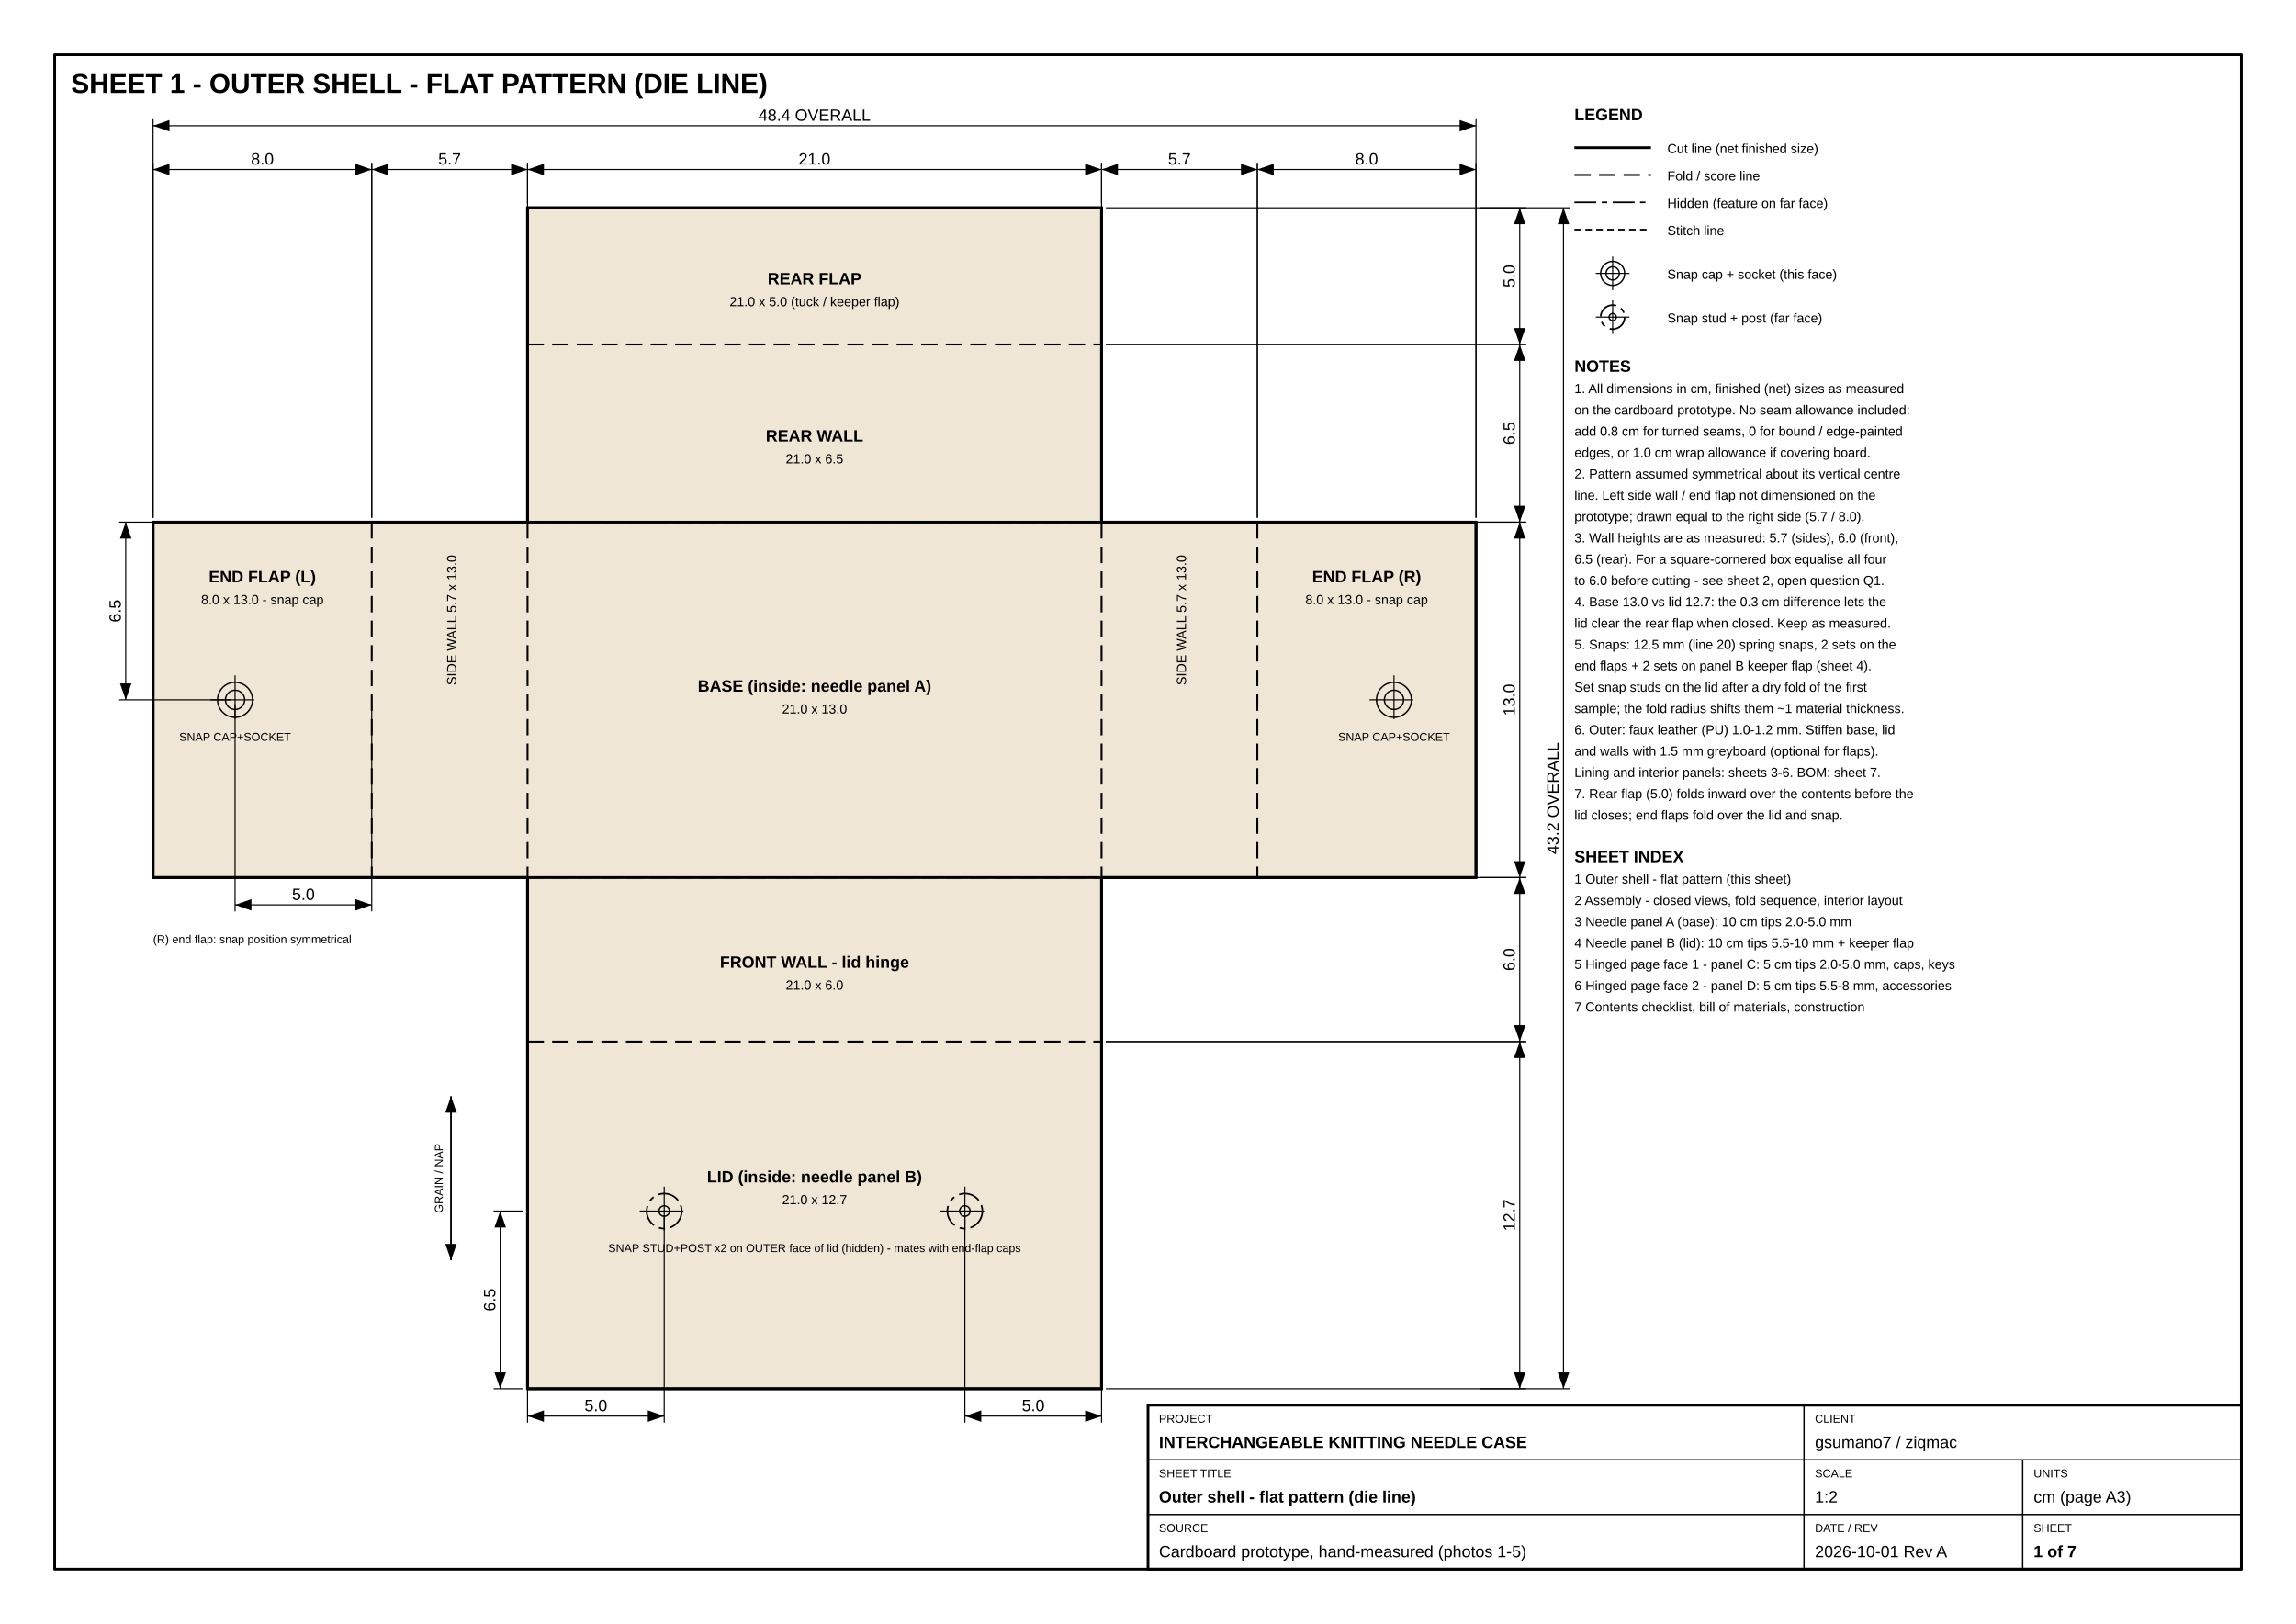
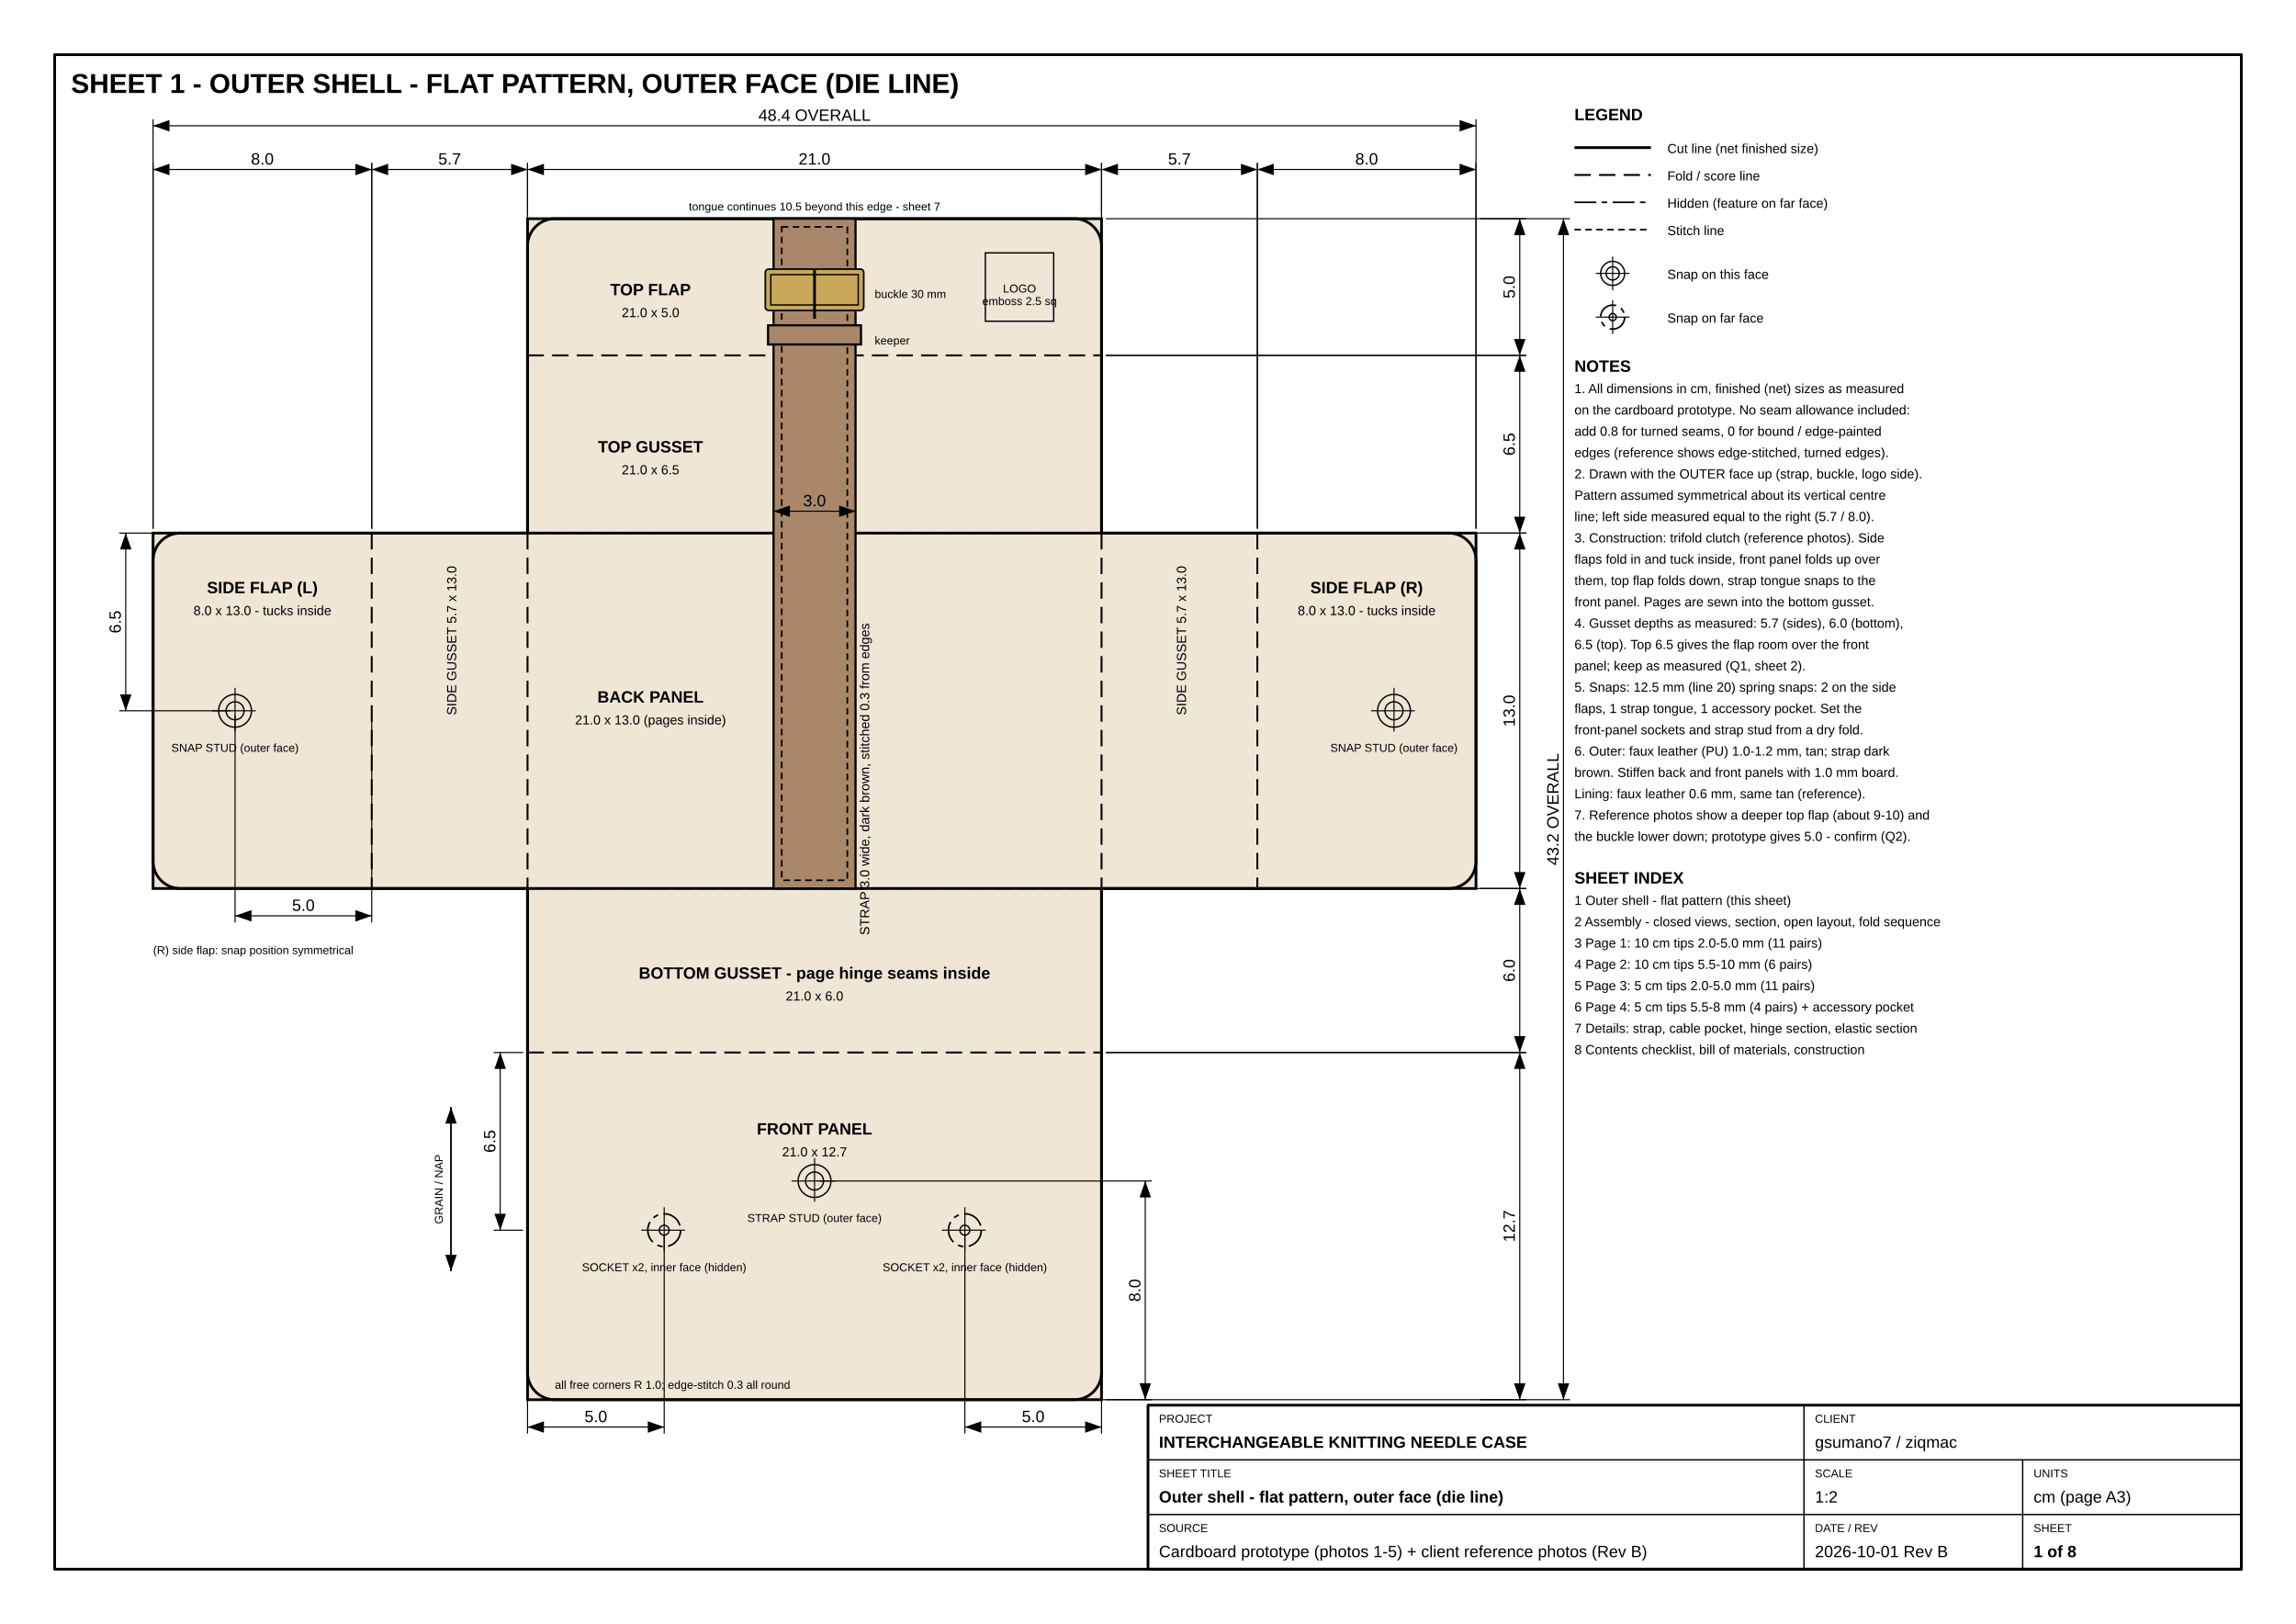
<svg xmlns="http://www.w3.org/2000/svg" width="420.0mm" height="297.0mm" viewBox="0 0 420.0 297.0" font-family="Liberation Sans, Arial, Helvetica, sans-serif">
  <style>
.cut{stroke:#000;stroke-width:0.5;fill:none;stroke-linejoin:round}
.fold{stroke:#000;stroke-width:0.35;stroke-dasharray:3,1.5;fill:none}
.stitch{stroke:#000;stroke-width:0.3;stroke-dasharray:1.2,0.8;fill:none}
.hid{stroke:#000;stroke-width:0.3;stroke-dasharray:4,1,1,1;fill:none}
.thin{stroke:#000;stroke-width:0.25;fill:none}
.dim{stroke:#000;stroke-width:0.2;fill:none}
.cl{stroke:#000;stroke-width:0.2;stroke-dasharray:8,1.5,1.5,1.5;fill:none}
.leather{fill:#efe6d6;stroke:#000;stroke-width:0.5}
.band{fill:#d9c9a8;stroke:#000;stroke-width:0.35}
- .elastic{fill:#cfd6dc;stroke:#000;stroke-width:0.35}
+ .strap{fill:#a9876a;stroke:#000;stroke-width:0.4}
+ .brass{fill:#c9a85c;stroke:#000;stroke-width:0.3}
+ .elastic{fill:#d8ccb4;stroke:#000;stroke-width:0.35}
.mesh{fill:#e4e9ee;stroke:#000;stroke-width:0.35}
.needle{fill:#9aa3ab;stroke:#000;stroke-width:0.15}
.hatch{fill:url(#h45)}
.t{font-family:Liberation Sans, Arial, Helvetica, sans-serif;font-size:3px;fill:#000}
.ts{font-family:Liberation Sans, Arial, Helvetica, sans-serif;font-size:2.4px;fill:#000}
.tb{font-family:Liberation Sans, Arial, Helvetica, sans-serif;font-size:3px;font-weight:bold;fill:#000}
.tt{font-family:Liberation Sans, Arial, Helvetica, sans-serif;font-size:5px;font-weight:bold;fill:#000}
.tx{font-family:Liberation Sans, Arial, Helvetica, sans-serif;font-size:2.1px;fill:#000}
.wh{fill:#fff;stroke:none}
</style>
  <defs>
    <marker id="ar" viewBox="0 0 10 10" refX="10" refY="5" markerUnits="userSpaceOnUse" markerWidth="3" markerHeight="3" orient="auto-start-reverse">
      <path d="M0,1.5 L10,5 L0,8.5 z" fill="#000" />
    </marker>
    <marker id="dot" viewBox="0 0 10 10" refX="5" refY="5" markerUnits="userSpaceOnUse" markerWidth="2" markerHeight="2">
      <circle cx="5" cy="5" r="4" fill="#000" />
    </marker>
    <pattern id="h45" patternUnits="userSpaceOnUse" width="2" height="2" patternTransform="rotate(45)">
      <line x1="0" y1="0" x2="0" y2="2" stroke="#000" stroke-width="0.15" />
    </pattern>
  </defs>
  <rect width="420.0" height="297.0" fill="#fff" />
  <rect x="10.000" y="10.000" width="400.000" height="277.000" rx="0" class="cut" />
  <rect x="210.000" y="257.000" width="200.000" height="30.000" rx="0" class="cut" />
  <line x1="210.000" y1="267.000" x2="410.000" y2="267.000" class="thin" />
  <line x1="210.000" y1="277.000" x2="410.000" y2="277.000" class="thin" />
  <line x1="330.000" y1="257.000" x2="330.000" y2="287.000" class="thin" />
  <line x1="370.000" y1="267.000" x2="370.000" y2="287.000" class="thin" />
  <text x="212.000" y="260.200" class="tx" text-anchor="start">PROJECT</text>
  <text x="212.000" y="264.800" class="tb" text-anchor="start">INTERCHANGEABLE KNITTING NEEDLE CASE</text>
  <text x="332.000" y="260.200" class="tx" text-anchor="start">CLIENT</text>
  <text x="332.000" y="264.800" class="t" text-anchor="start">gsumano7 / ziqmac</text>
  <text x="212.000" y="270.200" class="tx" text-anchor="start">SHEET TITLE</text>
-   <text x="212.000" y="274.800" class="tb" text-anchor="start">Outer shell - flat pattern (die line)</text>
+   <text x="212.000" y="274.800" class="tb" text-anchor="start">Outer shell - flat pattern, outer face (die line)</text>
  <text x="332.000" y="270.200" class="tx" text-anchor="start">SCALE</text>
  <text x="332.000" y="274.800" class="t" text-anchor="start">1:2</text>
  <text x="372.000" y="270.200" class="tx" text-anchor="start">UNITS</text>
  <text x="372.000" y="274.800" class="t" text-anchor="start">cm (page A3)</text>
  <text x="212.000" y="280.200" class="tx" text-anchor="start">SOURCE</text>
-   <text x="212.000" y="284.800" class="t" text-anchor="start">Cardboard prototype, hand-measured (photos 1-5)</text>
+   <text x="212.000" y="284.800" class="t" text-anchor="start">Cardboard prototype (photos 1-5) + client reference photos (Rev B)</text>
  <text x="332.000" y="280.200" class="tx" text-anchor="start">DATE / REV</text>
-   <text x="332.000" y="284.800" class="t" text-anchor="start">2026-10-01   Rev A</text>
+   <text x="332.000" y="284.800" class="t" text-anchor="start">2026-10-01   Rev B</text>
  <text x="372.000" y="280.200" class="tx" text-anchor="start">SHEET</text>
-   <text x="372.000" y="284.800" class="tb" text-anchor="start">1 of 7</text>
-   <text x="13.000" y="17.000" class="tt" text-anchor="start">SHEET 1  -  OUTER SHELL - FLAT PATTERN (DIE LINE)</text>
-   <rect x="96.500" y="38.000" width="105.000" height="216.000" rx="0" class="leather" />
-   <rect x="28.000" y="95.500" width="242.000" height="65.000" rx="0" class="leather" />
-   <path d="M96.500,38.000 L201.500,38.000 L201.500,95.500 L270.000,95.500 L270.000,160.500 L201.500,160.500 L201.500,254.000 L96.500,254.000 L96.500,160.500 L28.000,160.500 L28.000,95.500 L96.500,95.500 Z" class="cut" />
-   <line x1="96.500" y1="63.000" x2="201.500" y2="63.000" class="fold" />
-   <line x1="96.500" y1="95.500" x2="201.500" y2="95.500" class="fold" />
-   <line x1="96.500" y1="160.500" x2="201.500" y2="160.500" class="fold" />
-   <line x1="96.500" y1="190.500" x2="201.500" y2="190.500" class="fold" />
-   <line x1="68.000" y1="95.500" x2="68.000" y2="160.500" class="fold" />
-   <line x1="96.500" y1="95.500" x2="96.500" y2="160.500" class="fold" />
-   <line x1="201.500" y1="95.500" x2="201.500" y2="160.500" class="fold" />
-   <line x1="230.000" y1="95.500" x2="230.000" y2="160.500" class="fold" />
-   <text x="149.000" y="52.000" class="tb" text-anchor="middle">REAR FLAP</text>
-   <text x="149.000" y="56.000" class="ts" text-anchor="middle">21.0 x 5.0  (tuck / keeper flap)</text>
-   <text x="149.000" y="80.750" class="tb" text-anchor="middle">REAR WALL</text>
-   <text x="149.000" y="84.750" class="ts" text-anchor="middle">21.0 x 6.5</text>
-   <text x="149.000" y="126.500" class="tb" text-anchor="middle">BASE (inside: needle panel A)</text>
-   <text x="149.000" y="130.500" class="ts" text-anchor="middle">21.0 x 13.0</text>
-   <text x="149.000" y="177.000" class="tb" text-anchor="middle">FRONT WALL - lid hinge</text>
-   <text x="149.000" y="181.000" class="ts" text-anchor="middle">21.0 x 6.0</text>
-   <text x="149.000" y="216.250" class="tb" text-anchor="middle">LID (inside: needle panel B)</text>
-   <text x="149.000" y="220.250" class="ts" text-anchor="middle">21.0 x 12.7</text>
-   <text x="83.450" y="101.500" class="ts" text-anchor="end" transform="rotate(-90 83.450 101.500)">SIDE WALL 5.7 x 13.0</text>
-   <text x="216.950" y="101.500" class="ts" text-anchor="end" transform="rotate(-90 216.950 101.500)">SIDE WALL 5.7 x 13.0</text>
-   <text x="48.000" y="106.500" class="tb" text-anchor="middle">END FLAP (L)</text>
-   <text x="48.000" y="110.500" class="ts" text-anchor="middle">8.0 x 13.0 - snap cap</text>
-   <text x="250.000" y="106.500" class="tb" text-anchor="middle">END FLAP (R)</text>
-   <text x="250.000" y="110.500" class="ts" text-anchor="middle">8.0 x 13.0 - snap cap</text>
-   <circle cx="43.000" cy="128.000" r="3.200" class="thin" />
-   <circle cx="43.000" cy="128.000" r="1.760" class="thin" />
-   <line x1="38.520" y1="128.000" x2="47.480" y2="128.000" class="cl" />
-   <line x1="43.000" y1="123.520" x2="43.000" y2="132.480" class="cl" />
-   <circle cx="255.000" cy="128.000" r="3.200" class="thin" />
-   <circle cx="255.000" cy="128.000" r="1.760" class="thin" />
-   <line x1="250.520" y1="128.000" x2="259.480" y2="128.000" class="cl" />
-   <line x1="255.000" y1="123.520" x2="255.000" y2="132.480" class="cl" />
-   <text x="43.000" y="135.500" class="tx" text-anchor="middle">SNAP CAP+SOCKET</text>
-   <text x="255.000" y="135.500" class="tx" text-anchor="middle">SNAP CAP+SOCKET</text>
-   <circle cx="121.500" cy="221.500" r="3.200" class="hid" />
-   <circle cx="121.500" cy="221.500" r="0.960" class="thin" />
-   <line x1="117.020" y1="221.500" x2="125.980" y2="221.500" class="cl" />
-   <line x1="121.500" y1="217.020" x2="121.500" y2="225.980" class="cl" />
-   <circle cx="176.500" cy="221.500" r="3.200" class="hid" />
-   <circle cx="176.500" cy="221.500" r="0.960" class="thin" />
-   <line x1="172.020" y1="221.500" x2="180.980" y2="221.500" class="cl" />
-   <line x1="176.500" y1="217.020" x2="176.500" y2="225.980" class="cl" />
-   <text x="149.000" y="229.000" class="tx" text-anchor="middle">SNAP STUD+POST x2 on OUTER face of lid (hidden) - mates with end-flap caps</text>
-   <line x1="28.000" y1="94.700" x2="28.000" y2="29.800" class="dim" />
-   <line x1="68.000" y1="94.700" x2="68.000" y2="29.800" class="dim" />
+   <text x="372.000" y="284.800" class="tb" text-anchor="start">1 of 8</text>
+   <text x="13.000" y="17.000" class="tt" text-anchor="start">SHEET 1  -  OUTER SHELL - FLAT PATTERN, OUTER FACE (DIE LINE)</text>
+   <rect x="96.500" y="40.000" width="105.000" height="216.000" rx="0" class="leather" />
+   <rect x="28.000" y="97.500" width="242.000" height="65.000" rx="0" class="leather" />
+   <path d="M96.500,45.000 A5.0,5.0 0 0 1 101.500,40.000 L196.500,40.000 A5.0,5.0 0 0 1 201.500,45.000 L201.500,97.500 L265.000,97.500 A5.0,5.0 0 0 1 270.000,102.500 L270.000,157.500 A5.0,5.0 0 0 1 265.000,162.500 L201.500,162.500 L201.500,251.000 A5.0,5.0 0 0 1 196.500,256.000 L101.500,256.000 A5.0,5.0 0 0 1 96.500,251.000 L96.500,162.500 L33.000,162.500 A5.0,5.0 0 0 1 28.000,157.500 L28.000,102.500 A5.0,5.0 0 0 1 33.000,97.500 L96.500,97.500 Z" class="cut" />
+   <line x1="96.500" y1="65.000" x2="201.500" y2="65.000" class="fold" />
+   <line x1="96.500" y1="97.500" x2="201.500" y2="97.500" class="fold" />
+   <line x1="96.500" y1="162.500" x2="201.500" y2="162.500" class="fold" />
+   <line x1="96.500" y1="192.500" x2="201.500" y2="192.500" class="fold" />
+   <line x1="68.000" y1="97.500" x2="68.000" y2="162.500" class="fold" />
+   <line x1="96.500" y1="97.500" x2="96.500" y2="162.500" class="fold" />
+   <line x1="201.500" y1="97.500" x2="201.500" y2="162.500" class="fold" />
+   <line x1="230.000" y1="97.500" x2="230.000" y2="162.500" class="fold" />
+   <rect x="141.500" y="40.000" width="15.000" height="122.500" rx="0" class="strap" />
+   <rect x="143.000" y="41.500" width="12.000" height="119.500" rx="0" class="stitch" />
+   <text x="159.000" y="142.500" class="ts" text-anchor="middle" transform="rotate(-90 159.000 142.500)">STRAP 3.0 wide, dark brown, stitched 0.3 from edges</text>
+   <rect x="140.000" y="49.220" width="18.000" height="7.560" rx="0.6" class="brass" />
+   <rect x="141.000" y="50.220" width="16.000" height="5.560" rx="0" class="thin" />
+   <line x1="149.000" y1="49.220" x2="149.000" y2="58.280" class="cut" />
+   <rect x="140.500" y="59.500" width="17.000" height="3.500" rx="0" class="strap" />
+   <text x="160.000" y="54.500" class="tx" text-anchor="start">buckle 30 mm</text>
+   <text x="160.000" y="63.000" class="tx" text-anchor="start">keeper</text>
+   <text x="149.000" y="38.500" class="tx" text-anchor="middle">tongue continues 10.5 beyond this edge - sheet 7</text>
+   <rect x="180.250" y="46.250" width="12.500" height="12.500" rx="0" class="thin" />
+   <text x="186.500" y="53.500" class="tx" text-anchor="middle">LOGO</text>
+   <text x="186.500" y="55.800" class="tx" text-anchor="middle">emboss 2.5 sq</text>
+   <text x="119.000" y="54.000" class="tb" text-anchor="middle">TOP FLAP</text>
+   <text x="119.000" y="58.000" class="ts" text-anchor="middle">21.0 x 5.0</text>
+   <text x="119.000" y="82.750" class="tb" text-anchor="middle">TOP GUSSET</text>
+   <text x="119.000" y="86.750" class="ts" text-anchor="middle">21.0 x 6.5</text>
+   <text x="119.000" y="128.500" class="tb" text-anchor="middle">BACK PANEL</text>
+   <text x="119.000" y="132.500" class="ts" text-anchor="middle">21.0 x 13.0 (pages inside)</text>
+   <text x="149.000" y="179.000" class="tb" text-anchor="middle">BOTTOM GUSSET - page hinge seams inside</text>
+   <text x="149.000" y="183.000" class="ts" text-anchor="middle">21.0 x 6.0</text>
+   <text x="149.000" y="207.500" class="tb" text-anchor="middle">FRONT PANEL</text>
+   <text x="149.000" y="211.500" class="ts" text-anchor="middle">21.0 x 12.7</text>
+   <text x="83.450" y="103.500" class="ts" text-anchor="end" transform="rotate(-90 83.450 103.500)">SIDE GUSSET 5.7 x 13.0</text>
+   <text x="216.950" y="103.500" class="ts" text-anchor="end" transform="rotate(-90 216.950 103.500)">SIDE GUSSET 5.7 x 13.0</text>
+   <text x="48.000" y="108.500" class="tb" text-anchor="middle">SIDE FLAP (L)</text>
+   <text x="48.000" y="112.500" class="ts" text-anchor="middle">8.0 x 13.0 - tucks inside</text>
+   <text x="250.000" y="108.500" class="tb" text-anchor="middle">SIDE FLAP (R)</text>
+   <text x="250.000" y="112.500" class="ts" text-anchor="middle">8.0 x 13.0 - tucks inside</text>
+   <circle cx="43.000" cy="130.000" r="3.000" class="thin" />
+   <circle cx="43.000" cy="130.000" r="1.650" class="thin" />
+   <line x1="38.800" y1="130.000" x2="47.200" y2="130.000" class="cl" />
+   <line x1="43.000" y1="125.800" x2="43.000" y2="134.200" class="cl" />
+   <circle cx="255.000" cy="130.000" r="3.000" class="thin" />
+   <circle cx="255.000" cy="130.000" r="1.650" class="thin" />
+   <line x1="250.800" y1="130.000" x2="259.200" y2="130.000" class="cl" />
+   <line x1="255.000" y1="125.800" x2="255.000" y2="134.200" class="cl" />
+   <text x="43.000" y="137.500" class="tx" text-anchor="middle">SNAP STUD (outer face)</text>
+   <text x="255.000" y="137.500" class="tx" text-anchor="middle">SNAP STUD (outer face)</text>
+   <circle cx="121.500" cy="225.000" r="3.000" class="hid" />
+   <circle cx="121.500" cy="225.000" r="0.900" class="thin" />
+   <line x1="117.300" y1="225.000" x2="125.700" y2="225.000" class="cl" />
+   <line x1="121.500" y1="220.800" x2="121.500" y2="229.200" class="cl" />
+   <circle cx="176.500" cy="225.000" r="3.000" class="hid" />
+   <circle cx="176.500" cy="225.000" r="0.900" class="thin" />
+   <line x1="172.300" y1="225.000" x2="180.700" y2="225.000" class="cl" />
+   <line x1="176.500" y1="220.800" x2="176.500" y2="229.200" class="cl" />
+   <text x="121.500" y="232.500" class="tx" text-anchor="middle">SOCKET x2, inner face (hidden)</text>
+   <text x="176.500" y="232.500" class="tx" text-anchor="middle">SOCKET x2, inner face (hidden)</text>
+   <circle cx="149.000" cy="216.000" r="3.000" class="thin" />
+   <circle cx="149.000" cy="216.000" r="1.650" class="thin" />
+   <line x1="144.800" y1="216.000" x2="153.200" y2="216.000" class="cl" />
+   <line x1="149.000" y1="211.800" x2="149.000" y2="220.200" class="cl" />
+   <text x="149.000" y="223.500" class="tx" text-anchor="middle">STRAP STUD (outer face)</text>
+   <line x1="28.000" y1="96.700" x2="28.000" y2="29.800" class="dim" />
+   <line x1="68.000" y1="96.700" x2="68.000" y2="29.800" class="dim" />
  <line x1="28.000" y1="31.000" x2="68.000" y2="31.000" class="dim" marker-start="url(#ar)" marker-end="url(#ar)" />
  <text x="48.000" y="30.100" class="t" text-anchor="middle">8.0</text>
-   <line x1="68.000" y1="94.700" x2="68.000" y2="29.800" class="dim" />
-   <line x1="96.500" y1="94.700" x2="96.500" y2="29.800" class="dim" />
+   <line x1="68.000" y1="96.700" x2="68.000" y2="29.800" class="dim" />
+   <line x1="96.500" y1="96.700" x2="96.500" y2="29.800" class="dim" />
  <line x1="68.000" y1="31.000" x2="96.500" y2="31.000" class="dim" marker-start="url(#ar)" marker-end="url(#ar)" />
  <text x="82.250" y="30.100" class="t" text-anchor="middle">5.7</text>
-   <line x1="96.500" y1="37.200" x2="96.500" y2="29.800" class="dim" />
-   <line x1="201.500" y1="37.200" x2="201.500" y2="29.800" class="dim" />
+   <line x1="96.500" y1="39.200" x2="96.500" y2="29.800" class="dim" />
+   <line x1="201.500" y1="39.200" x2="201.500" y2="29.800" class="dim" />
  <line x1="96.500" y1="31.000" x2="201.500" y2="31.000" class="dim" marker-start="url(#ar)" marker-end="url(#ar)" />
  <text x="149.000" y="30.100" class="t" text-anchor="middle">21.0</text>
-   <line x1="201.500" y1="94.700" x2="201.500" y2="29.800" class="dim" />
-   <line x1="230.000" y1="94.700" x2="230.000" y2="29.800" class="dim" />
+   <line x1="201.500" y1="96.700" x2="201.500" y2="29.800" class="dim" />
+   <line x1="230.000" y1="96.700" x2="230.000" y2="29.800" class="dim" />
  <line x1="201.500" y1="31.000" x2="230.000" y2="31.000" class="dim" marker-start="url(#ar)" marker-end="url(#ar)" />
  <text x="215.750" y="30.100" class="t" text-anchor="middle">5.7</text>
-   <line x1="230.000" y1="94.700" x2="230.000" y2="29.800" class="dim" />
-   <line x1="270.000" y1="94.700" x2="270.000" y2="29.800" class="dim" />
+   <line x1="230.000" y1="96.700" x2="230.000" y2="29.800" class="dim" />
+   <line x1="270.000" y1="96.700" x2="270.000" y2="29.800" class="dim" />
  <line x1="230.000" y1="31.000" x2="270.000" y2="31.000" class="dim" marker-start="url(#ar)" marker-end="url(#ar)" />
  <text x="250.000" y="30.100" class="t" text-anchor="middle">8.0</text>
-   <line x1="28.000" y1="94.700" x2="28.000" y2="21.800" class="dim" />
-   <line x1="270.000" y1="94.700" x2="270.000" y2="21.800" class="dim" />
+   <line x1="28.000" y1="96.700" x2="28.000" y2="21.800" class="dim" />
+   <line x1="270.000" y1="96.700" x2="270.000" y2="21.800" class="dim" />
  <line x1="28.000" y1="23.000" x2="270.000" y2="23.000" class="dim" marker-start="url(#ar)" marker-end="url(#ar)" />
  <text x="149.000" y="22.100" class="t" text-anchor="middle">48.4  OVERALL</text>
-   <line x1="202.300" y1="38.000" x2="279.200" y2="38.000" class="dim" />
-   <line x1="202.300" y1="63.000" x2="279.200" y2="63.000" class="dim" />
-   <line x1="278.000" y1="38.000" x2="278.000" y2="63.000" class="dim" marker-start="url(#ar)" marker-end="url(#ar)" />
-   <text x="277.100" y="50.500" class="t" text-anchor="middle" transform="rotate(-90 277.100 50.500)">5.0</text>
-   <line x1="202.300" y1="63.000" x2="279.200" y2="63.000" class="dim" />
-   <line x1="202.300" y1="95.500" x2="279.200" y2="95.500" class="dim" />
-   <line x1="278.000" y1="63.000" x2="278.000" y2="95.500" class="dim" marker-start="url(#ar)" marker-end="url(#ar)" />
-   <text x="277.100" y="79.250" class="t" text-anchor="middle" transform="rotate(-90 277.100 79.250)">6.5</text>
-   <line x1="270.800" y1="95.500" x2="279.200" y2="95.500" class="dim" />
-   <line x1="270.800" y1="160.500" x2="279.200" y2="160.500" class="dim" />
-   <line x1="278.000" y1="95.500" x2="278.000" y2="160.500" class="dim" marker-start="url(#ar)" marker-end="url(#ar)" />
-   <text x="277.100" y="128.000" class="t" text-anchor="middle" transform="rotate(-90 277.100 128.000)">13.0</text>
-   <line x1="202.300" y1="160.500" x2="279.200" y2="160.500" class="dim" />
-   <line x1="202.300" y1="190.500" x2="279.200" y2="190.500" class="dim" />
-   <line x1="278.000" y1="160.500" x2="278.000" y2="190.500" class="dim" marker-start="url(#ar)" marker-end="url(#ar)" />
-   <text x="277.100" y="175.500" class="t" text-anchor="middle" transform="rotate(-90 277.100 175.500)">6.0</text>
-   <line x1="202.300" y1="190.500" x2="279.200" y2="190.500" class="dim" />
-   <line x1="202.300" y1="254.000" x2="279.200" y2="254.000" class="dim" />
-   <line x1="278.000" y1="190.500" x2="278.000" y2="254.000" class="dim" marker-start="url(#ar)" marker-end="url(#ar)" />
-   <text x="277.100" y="222.250" class="t" text-anchor="middle" transform="rotate(-90 277.100 222.250)">12.7</text>
-   <line x1="270.800" y1="38.000" x2="287.200" y2="38.000" class="dim" />
-   <line x1="270.800" y1="254.000" x2="287.200" y2="254.000" class="dim" />
-   <line x1="286.000" y1="38.000" x2="286.000" y2="254.000" class="dim" marker-start="url(#ar)" marker-end="url(#ar)" />
-   <text x="285.100" y="146.000" class="t" text-anchor="middle" transform="rotate(-90 285.100 146.000)">43.2  OVERALL</text>
-   <line x1="43.000" y1="128.800" x2="43.000" y2="166.700" class="dim" />
-   <line x1="68.000" y1="128.800" x2="68.000" y2="166.700" class="dim" />
-   <line x1="43.000" y1="165.500" x2="68.000" y2="165.500" class="dim" marker-start="url(#ar)" marker-end="url(#ar)" />
-   <text x="55.500" y="164.600" class="t" text-anchor="middle">5.0</text>
-   <line x1="42.200" y1="95.500" x2="21.800" y2="95.500" class="dim" />
-   <line x1="42.200" y1="128.000" x2="21.800" y2="128.000" class="dim" />
-   <line x1="23.000" y1="95.500" x2="23.000" y2="128.000" class="dim" marker-start="url(#ar)" marker-end="url(#ar)" />
-   <text x="22.100" y="111.750" class="t" text-anchor="middle" transform="rotate(-90 22.100 111.750)">6.5</text>
-   <text x="28.000" y="172.500" class="tx" text-anchor="start">(R) end flap: snap position symmetrical</text>
-   <line x1="96.500" y1="222.300" x2="96.500" y2="260.200" class="dim" />
-   <line x1="121.500" y1="222.300" x2="121.500" y2="260.200" class="dim" />
-   <line x1="96.500" y1="259.000" x2="121.500" y2="259.000" class="dim" marker-start="url(#ar)" marker-end="url(#ar)" />
-   <text x="109.000" y="258.100" class="t" text-anchor="middle">5.0</text>
-   <line x1="176.500" y1="222.300" x2="176.500" y2="260.200" class="dim" />
-   <line x1="201.500" y1="222.300" x2="201.500" y2="260.200" class="dim" />
-   <line x1="176.500" y1="259.000" x2="201.500" y2="259.000" class="dim" marker-start="url(#ar)" marker-end="url(#ar)" />
-   <text x="189.000" y="258.100" class="t" text-anchor="middle">5.0</text>
-   <line x1="95.700" y1="221.500" x2="90.300" y2="221.500" class="dim" />
-   <line x1="95.700" y1="254.000" x2="90.300" y2="254.000" class="dim" />
-   <line x1="91.500" y1="221.500" x2="91.500" y2="254.000" class="dim" marker-start="url(#ar)" marker-end="url(#ar)" />
-   <text x="90.600" y="237.750" class="t" text-anchor="middle" transform="rotate(-90 90.600 237.750)">6.5</text>
-   <line x1="82.500" y1="230.500" x2="82.500" y2="200.500" class="thin" marker-end="url(#ar)" />
-   <line x1="82.500" y1="200.500" x2="82.500" y2="230.500" class="thin" marker-end="url(#ar)" />
-   <text x="81.000" y="215.500" class="tx" text-anchor="middle" transform="rotate(-90 81.000 215.500)">GRAIN / NAP</text>
+   <line x1="202.300" y1="40.000" x2="279.200" y2="40.000" class="dim" />
+   <line x1="202.300" y1="65.000" x2="279.200" y2="65.000" class="dim" />
+   <line x1="278.000" y1="40.000" x2="278.000" y2="65.000" class="dim" marker-start="url(#ar)" marker-end="url(#ar)" />
+   <text x="277.100" y="52.500" class="t" text-anchor="middle" transform="rotate(-90 277.100 52.500)">5.0</text>
+   <line x1="202.300" y1="65.000" x2="279.200" y2="65.000" class="dim" />
+   <line x1="202.300" y1="97.500" x2="279.200" y2="97.500" class="dim" />
+   <line x1="278.000" y1="65.000" x2="278.000" y2="97.500" class="dim" marker-start="url(#ar)" marker-end="url(#ar)" />
+   <text x="277.100" y="81.250" class="t" text-anchor="middle" transform="rotate(-90 277.100 81.250)">6.5</text>
+   <line x1="270.800" y1="97.500" x2="279.200" y2="97.500" class="dim" />
+   <line x1="270.800" y1="162.500" x2="279.200" y2="162.500" class="dim" />
+   <line x1="278.000" y1="97.500" x2="278.000" y2="162.500" class="dim" marker-start="url(#ar)" marker-end="url(#ar)" />
+   <text x="277.100" y="130.000" class="t" text-anchor="middle" transform="rotate(-90 277.100 130.000)">13.0</text>
+   <line x1="202.300" y1="162.500" x2="279.200" y2="162.500" class="dim" />
+   <line x1="202.300" y1="192.500" x2="279.200" y2="192.500" class="dim" />
+   <line x1="278.000" y1="162.500" x2="278.000" y2="192.500" class="dim" marker-start="url(#ar)" marker-end="url(#ar)" />
+   <text x="277.100" y="177.500" class="t" text-anchor="middle" transform="rotate(-90 277.100 177.500)">6.0</text>
+   <line x1="202.300" y1="192.500" x2="279.200" y2="192.500" class="dim" />
+   <line x1="202.300" y1="256.000" x2="279.200" y2="256.000" class="dim" />
+   <line x1="278.000" y1="192.500" x2="278.000" y2="256.000" class="dim" marker-start="url(#ar)" marker-end="url(#ar)" />
+   <text x="277.100" y="224.250" class="t" text-anchor="middle" transform="rotate(-90 277.100 224.250)">12.7</text>
+   <line x1="270.800" y1="40.000" x2="287.200" y2="40.000" class="dim" />
+   <line x1="270.800" y1="256.000" x2="287.200" y2="256.000" class="dim" />
+   <line x1="286.000" y1="40.000" x2="286.000" y2="256.000" class="dim" marker-start="url(#ar)" marker-end="url(#ar)" />
+   <text x="285.100" y="148.000" class="t" text-anchor="middle" transform="rotate(-90 285.100 148.000)">43.2  OVERALL</text>
+   <line x1="43.000" y1="130.800" x2="43.000" y2="168.700" class="dim" />
+   <line x1="68.000" y1="130.800" x2="68.000" y2="168.700" class="dim" />
+   <line x1="43.000" y1="167.500" x2="68.000" y2="167.500" class="dim" marker-start="url(#ar)" marker-end="url(#ar)" />
+   <text x="55.500" y="166.600" class="t" text-anchor="middle">5.0</text>
+   <line x1="42.200" y1="97.500" x2="21.800" y2="97.500" class="dim" />
+   <line x1="42.200" y1="130.000" x2="21.800" y2="130.000" class="dim" />
+   <line x1="23.000" y1="97.500" x2="23.000" y2="130.000" class="dim" marker-start="url(#ar)" marker-end="url(#ar)" />
+   <text x="22.100" y="113.750" class="t" text-anchor="middle" transform="rotate(-90 22.100 113.750)">6.5</text>
+   <text x="28.000" y="174.500" class="tx" text-anchor="start">(R) side flap: snap position symmetrical</text>
+   <line x1="96.500" y1="225.800" x2="96.500" y2="262.200" class="dim" />
+   <line x1="121.500" y1="225.800" x2="121.500" y2="262.200" class="dim" />
+   <line x1="96.500" y1="261.000" x2="121.500" y2="261.000" class="dim" marker-start="url(#ar)" marker-end="url(#ar)" />
+   <text x="109.000" y="260.100" class="t" text-anchor="middle">5.0</text>
+   <line x1="176.500" y1="225.800" x2="176.500" y2="262.200" class="dim" />
+   <line x1="201.500" y1="225.800" x2="201.500" y2="262.200" class="dim" />
+   <line x1="176.500" y1="261.000" x2="201.500" y2="261.000" class="dim" marker-start="url(#ar)" marker-end="url(#ar)" />
+   <text x="189.000" y="260.100" class="t" text-anchor="middle">5.0</text>
+   <line x1="95.700" y1="192.500" x2="90.300" y2="192.500" class="dim" />
+   <line x1="95.700" y1="225.000" x2="90.300" y2="225.000" class="dim" />
+   <line x1="91.500" y1="192.500" x2="91.500" y2="225.000" class="dim" marker-start="url(#ar)" marker-end="url(#ar)" />
+   <text x="90.600" y="208.750" class="t" text-anchor="middle" transform="rotate(-90 90.600 208.750)">6.5</text>
+   <line x1="149.800" y1="216.000" x2="210.700" y2="216.000" class="dim" />
+   <line x1="149.800" y1="256.000" x2="210.700" y2="256.000" class="dim" />
+   <line x1="209.500" y1="216.000" x2="209.500" y2="256.000" class="dim" marker-start="url(#ar)" marker-end="url(#ar)" />
+   <text x="208.600" y="236.000" class="t" text-anchor="middle" transform="rotate(-90 208.600 236.000)">8.0</text>
+   <line x1="141.500" y1="93.500" x2="156.500" y2="93.500" class="dim" marker-start="url(#ar)" marker-end="url(#ar)" />
+   <text x="149.000" y="92.600" class="t" text-anchor="middle">3.0</text>
+   <line x1="82.500" y1="232.500" x2="82.500" y2="202.500" class="thin" marker-end="url(#ar)" />
+   <line x1="82.500" y1="202.500" x2="82.500" y2="232.500" class="thin" marker-end="url(#ar)" />
+   <text x="81.000" y="217.500" class="tx" text-anchor="middle" transform="rotate(-90 81.000 217.500)">GRAIN / NAP</text>
+   <text x="101.500" y="254.000" class="tx" text-anchor="start">all free corners R 1.0; edge-stitch 0.3 all round</text>
  <text x="288.000" y="22.000" class="tb" text-anchor="start">LEGEND</text>
  <line x1="288.000" y1="27.000" x2="302.000" y2="27.000" class="cut" />
  <text x="305.000" y="28.000" class="ts" text-anchor="start">Cut line (net finished size)</text>
  <line x1="288.000" y1="32.000" x2="302.000" y2="32.000" class="fold" />
  <text x="305.000" y="33.000" class="ts" text-anchor="start">Fold / score line</text>
  <line x1="288.000" y1="37.000" x2="302.000" y2="37.000" class="hid" />
  <text x="305.000" y="38.000" class="ts" text-anchor="start">Hidden (feature on far face)</text>
  <line x1="288.000" y1="42.000" x2="302.000" y2="42.000" class="stitch" />
  <text x="305.000" y="43.000" class="ts" text-anchor="start">Stitch line</text>
  <circle cx="295.000" cy="50.000" r="2.200" class="thin" />
  <circle cx="295.000" cy="50.000" r="1.210" class="thin" />
  <line x1="291.920" y1="50.000" x2="298.080" y2="50.000" class="cl" />
  <line x1="295.000" y1="46.920" x2="295.000" y2="53.080" class="cl" />
-   <text x="305.000" y="51.000" class="ts" text-anchor="start">Snap cap + socket (this face)</text>
+   <text x="305.000" y="51.000" class="ts" text-anchor="start">Snap on this face</text>
  <circle cx="295.000" cy="58.000" r="2.200" class="hid" />
  <circle cx="295.000" cy="58.000" r="0.660" class="thin" />
  <line x1="291.920" y1="58.000" x2="298.080" y2="58.000" class="cl" />
  <line x1="295.000" y1="54.920" x2="295.000" y2="61.080" class="cl" />
-   <text x="305.000" y="59.000" class="ts" text-anchor="start">Snap stud + post (far face)</text>
+   <text x="305.000" y="59.000" class="ts" text-anchor="start">Snap on far face</text>
  <text x="288.000" y="68.000" class="tb" text-anchor="start">NOTES</text>
  <text x="288.000" y="71.900" class="ts" text-anchor="start">1. All dimensions in cm, finished (net) sizes as measured</text>
  <text x="288.000" y="75.800" class="ts" text-anchor="start">   on the cardboard prototype. No seam allowance included:</text>
-   <text x="288.000" y="79.700" class="ts" text-anchor="start">   add 0.8 cm for turned seams, 0 for bound / edge-painted</text>
-   <text x="288.000" y="83.600" class="ts" text-anchor="start">   edges, or 1.0 cm wrap allowance if covering board.</text>
-   <text x="288.000" y="87.500" class="ts" text-anchor="start">2. Pattern assumed symmetrical about its vertical centre</text>
-   <text x="288.000" y="91.400" class="ts" text-anchor="start">   line. Left side wall / end flap not dimensioned on the</text>
-   <text x="288.000" y="95.300" class="ts" text-anchor="start">   prototype; drawn equal to the right side (5.7 / 8.0).</text>
-   <text x="288.000" y="99.200" class="ts" text-anchor="start">3. Wall heights are as measured: 5.7 (sides), 6.0 (front),</text>
-   <text x="288.000" y="103.100" class="ts" text-anchor="start">   6.5 (rear). For a square-cornered box equalise all four</text>
-   <text x="288.000" y="107.000" class="ts" text-anchor="start">   to 6.0 before cutting - see sheet 2, open question Q1.</text>
-   <text x="288.000" y="110.900" class="ts" text-anchor="start">4. Base 13.0 vs lid 12.7: the 0.3 cm difference lets the</text>
-   <text x="288.000" y="114.800" class="ts" text-anchor="start">   lid clear the rear flap when closed. Keep as measured.</text>
-   <text x="288.000" y="118.700" class="ts" text-anchor="start">5. Snaps: 12.5 mm (line 20) spring snaps, 2 sets on the</text>
-   <text x="288.000" y="122.600" class="ts" text-anchor="start">   end flaps + 2 sets on panel B keeper flap (sheet 4).</text>
-   <text x="288.000" y="126.500" class="ts" text-anchor="start">   Set snap studs on the lid after a dry fold of the first</text>
-   <text x="288.000" y="130.400" class="ts" text-anchor="start">   sample; the fold radius shifts them ~1 material thickness.</text>
-   <text x="288.000" y="134.300" class="ts" text-anchor="start">6. Outer: faux leather (PU) 1.0-1.2 mm. Stiffen base, lid</text>
-   <text x="288.000" y="138.200" class="ts" text-anchor="start">   and walls with 1.5 mm greyboard (optional for flaps).</text>
-   <text x="288.000" y="142.100" class="ts" text-anchor="start">   Lining and interior panels: sheets 3-6. BOM: sheet 7.</text>
-   <text x="288.000" y="146.000" class="ts" text-anchor="start">7. Rear flap (5.0) folds inward over the contents before the</text>
-   <text x="288.000" y="149.900" class="ts" text-anchor="start">   lid closes; end flaps fold over the lid and snap.</text>
-   <text x="288.000" y="153.800" class="ts" text-anchor="start" />
-   <text x="288.000" y="157.700" class="tb" text-anchor="start">SHEET INDEX</text>
-   <text x="288.000" y="161.600" class="ts" text-anchor="start">1  Outer shell - flat pattern (this sheet)</text>
-   <text x="288.000" y="165.500" class="ts" text-anchor="start">2  Assembly - closed views, fold sequence, interior layout</text>
-   <text x="288.000" y="169.400" class="ts" text-anchor="start">3  Needle panel A (base): 10 cm tips 2.0-5.0 mm</text>
-   <text x="288.000" y="173.300" class="ts" text-anchor="start">4  Needle panel B (lid): 10 cm tips 5.5-10 mm + keeper flap</text>
-   <text x="288.000" y="177.200" class="ts" text-anchor="start">5  Hinged page face 1 - panel C: 5 cm tips 2.0-5.0 mm, caps, keys</text>
-   <text x="288.000" y="181.100" class="ts" text-anchor="start">6  Hinged page face 2 - panel D: 5 cm tips 5.5-8 mm, accessories</text>
-   <text x="288.000" y="185.000" class="ts" text-anchor="start">7  Contents checklist, bill of materials, construction</text>
+   <text x="288.000" y="79.700" class="ts" text-anchor="start">   add 0.8 for turned seams, 0 for bound / edge-painted</text>
+   <text x="288.000" y="83.600" class="ts" text-anchor="start">   edges (reference shows edge-stitched, turned edges).</text>
+   <text x="288.000" y="87.500" class="ts" text-anchor="start">2. Drawn with the OUTER face up (strap, buckle, logo side).</text>
+   <text x="288.000" y="91.400" class="ts" text-anchor="start">   Pattern assumed symmetrical about its vertical centre</text>
+   <text x="288.000" y="95.300" class="ts" text-anchor="start">   line; left side measured equal to the right (5.7 / 8.0).</text>
+   <text x="288.000" y="99.200" class="ts" text-anchor="start">3. Construction: trifold clutch (reference photos). Side</text>
+   <text x="288.000" y="103.100" class="ts" text-anchor="start">   flaps fold in and tuck inside, front panel folds up over</text>
+   <text x="288.000" y="107.000" class="ts" text-anchor="start">   them, top flap folds down, strap tongue snaps to the</text>
+   <text x="288.000" y="110.900" class="ts" text-anchor="start">   front panel. Pages are sewn into the bottom gusset.</text>
+   <text x="288.000" y="114.800" class="ts" text-anchor="start">4. Gusset depths as measured: 5.7 (sides), 6.0 (bottom),</text>
+   <text x="288.000" y="118.700" class="ts" text-anchor="start">   6.5 (top). Top 6.5 gives the flap room over the front</text>
+   <text x="288.000" y="122.600" class="ts" text-anchor="start">   panel; keep as measured (Q1, sheet 2).</text>
+   <text x="288.000" y="126.500" class="ts" text-anchor="start">5. Snaps: 12.5 mm (line 20) spring snaps: 2 on the side</text>
+   <text x="288.000" y="130.400" class="ts" text-anchor="start">   flaps, 1 strap tongue, 1 accessory pocket. Set the</text>
+   <text x="288.000" y="134.300" class="ts" text-anchor="start">   front-panel sockets and strap stud from a dry fold.</text>
+   <text x="288.000" y="138.200" class="ts" text-anchor="start">6. Outer: faux leather (PU) 1.0-1.2 mm, tan; strap dark</text>
+   <text x="288.000" y="142.100" class="ts" text-anchor="start">   brown. Stiffen back and front panels with 1.0 mm board.</text>
+   <text x="288.000" y="146.000" class="ts" text-anchor="start">   Lining: faux leather 0.6 mm, same tan (reference).</text>
+   <text x="288.000" y="149.900" class="ts" text-anchor="start">7. Reference photos show a deeper top flap (about 9-10) and</text>
+   <text x="288.000" y="153.800" class="ts" text-anchor="start">   the buckle lower down; prototype gives 5.0 - confirm (Q2).</text>
+   <text x="288.000" y="157.700" class="ts" text-anchor="start" />
+   <text x="288.000" y="161.600" class="tb" text-anchor="start">SHEET INDEX</text>
+   <text x="288.000" y="165.500" class="ts" text-anchor="start">1  Outer shell - flat pattern (this sheet)</text>
+   <text x="288.000" y="169.400" class="ts" text-anchor="start">2  Assembly - closed views, section, open layout, fold sequence</text>
+   <text x="288.000" y="173.300" class="ts" text-anchor="start">3  Page 1: 10 cm tips 2.0-5.0 mm (11 pairs)</text>
+   <text x="288.000" y="177.200" class="ts" text-anchor="start">4  Page 2: 10 cm tips 5.5-10 mm (6 pairs)</text>
+   <text x="288.000" y="181.100" class="ts" text-anchor="start">5  Page 3: 5 cm tips 2.0-5.0 mm (11 pairs)</text>
+   <text x="288.000" y="185.000" class="ts" text-anchor="start">6  Page 4: 5 cm tips 5.5-8 mm (4 pairs) + accessory pocket</text>
+   <text x="288.000" y="188.900" class="ts" text-anchor="start">7  Details: strap, cable pocket, hinge section, elastic section</text>
+   <text x="288.000" y="192.800" class="ts" text-anchor="start">8  Contents checklist, bill of materials, construction</text>
</svg>
